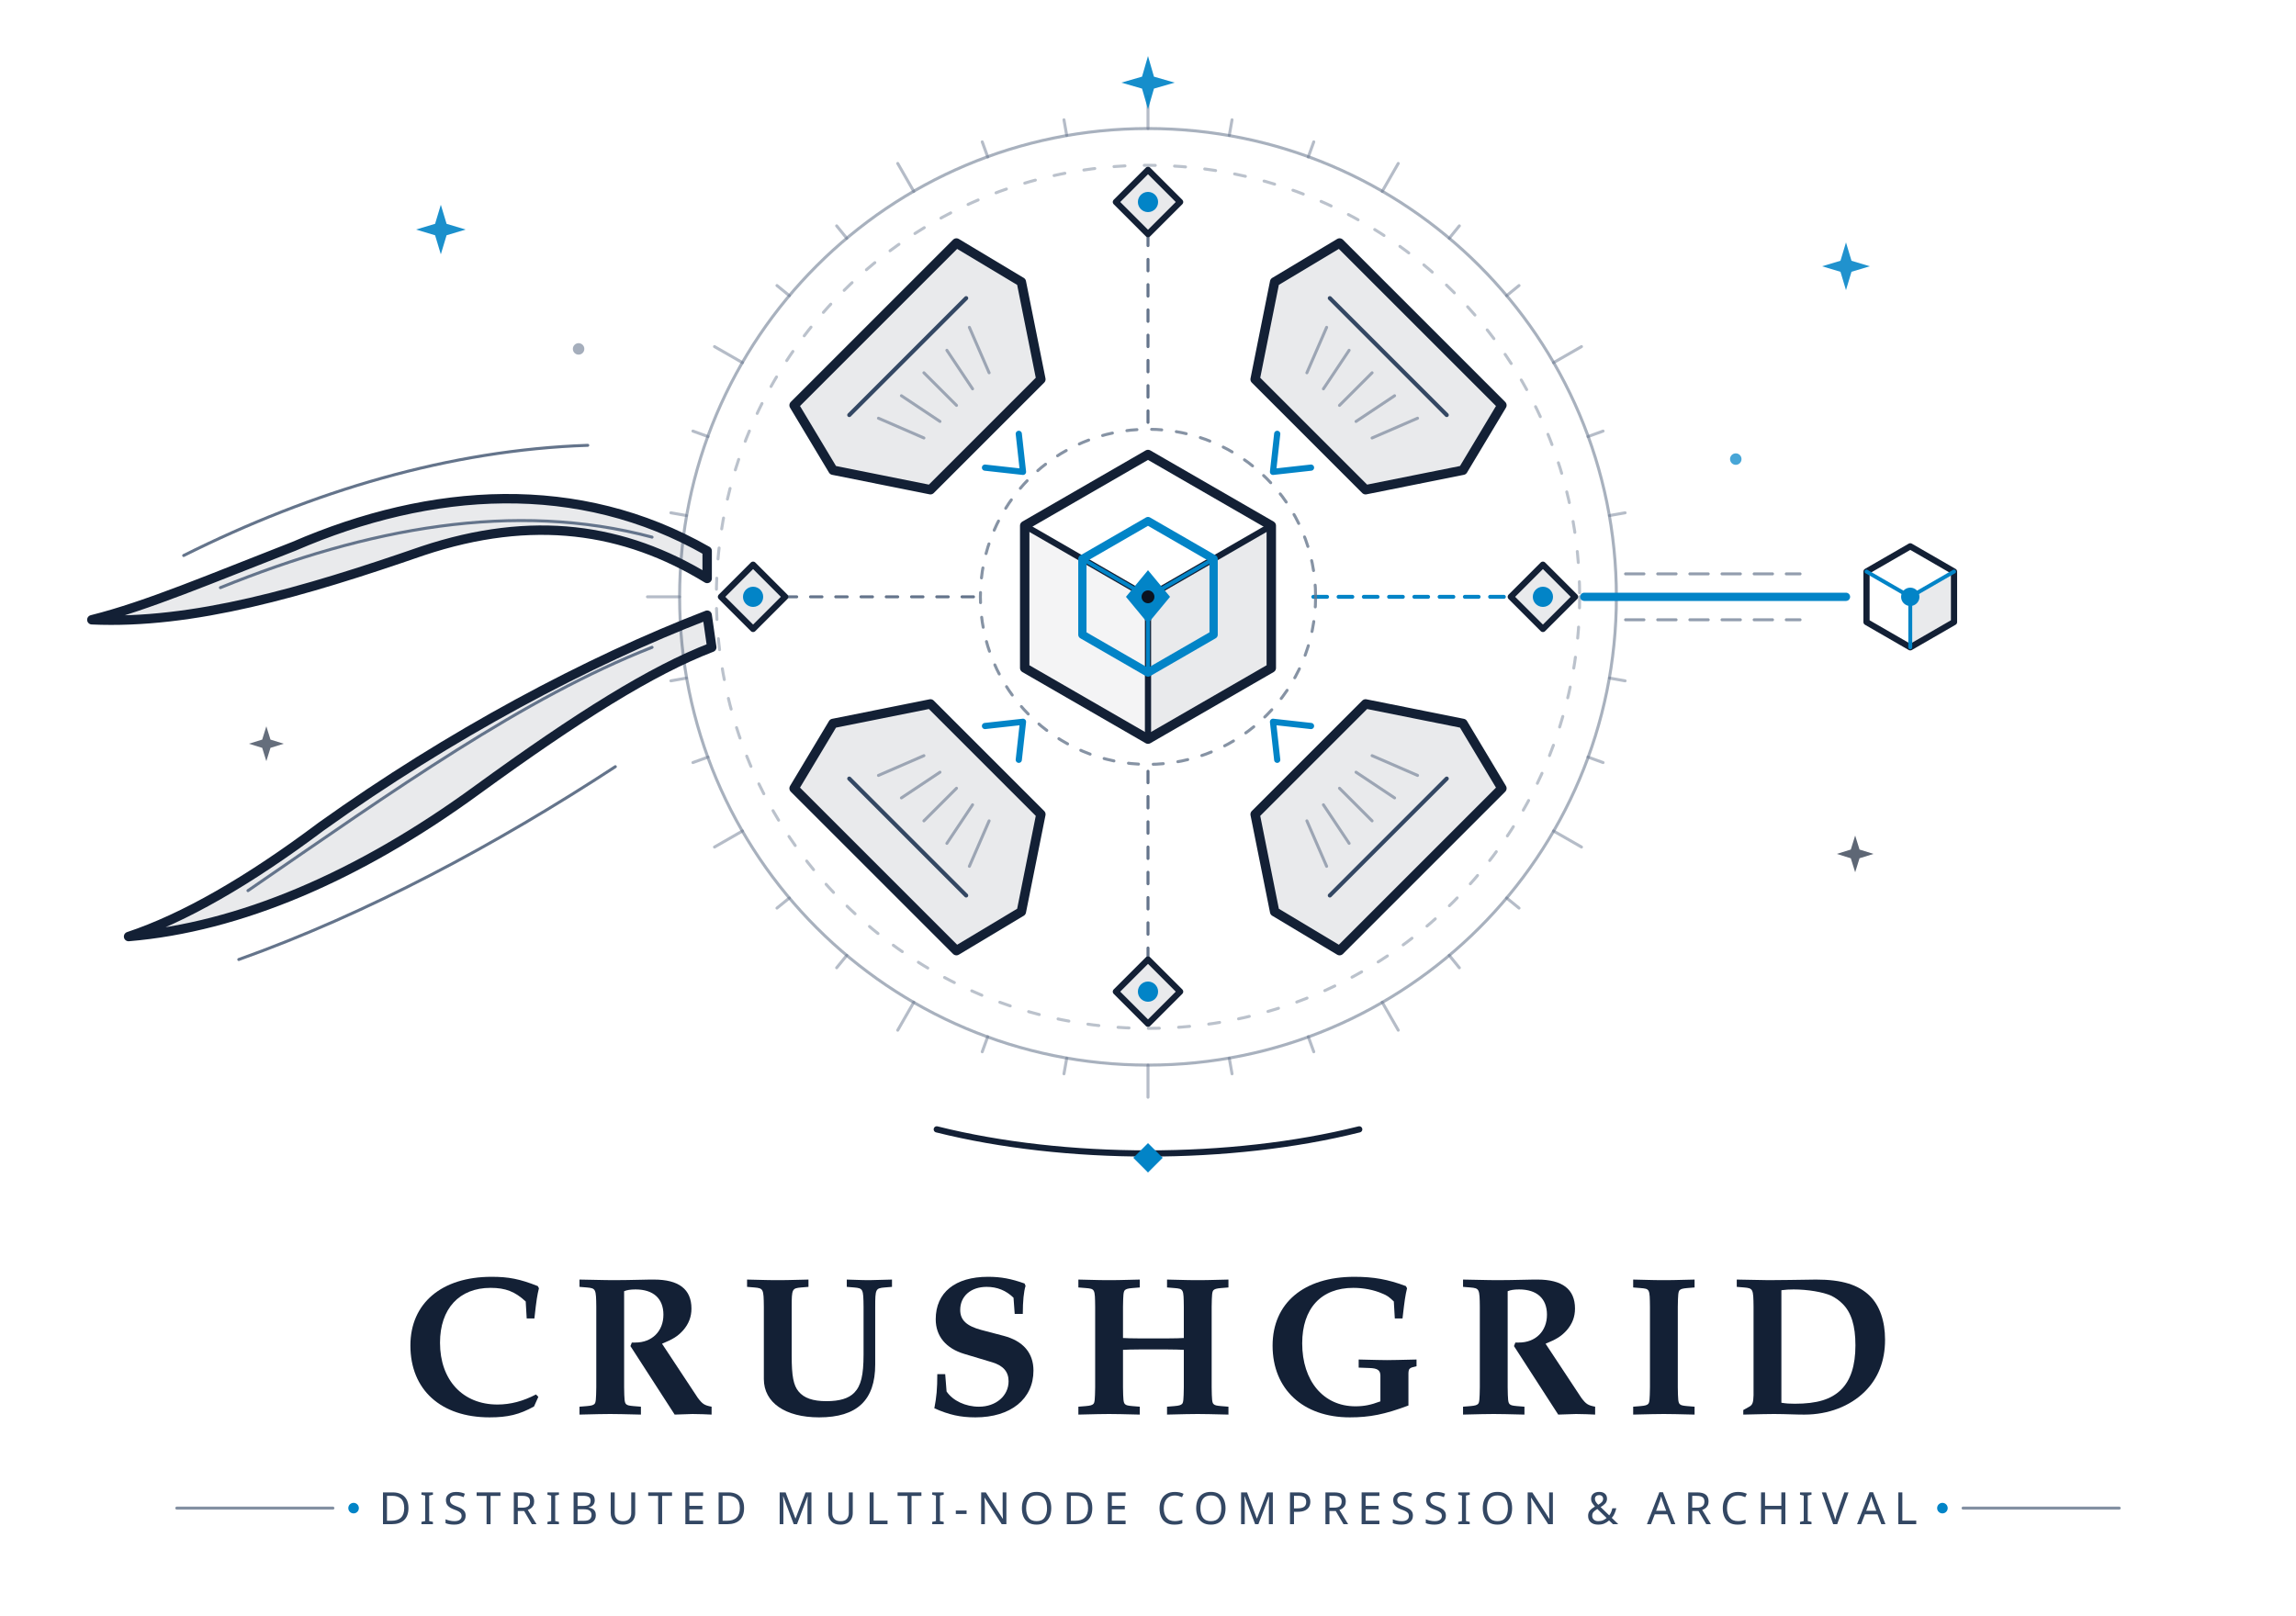
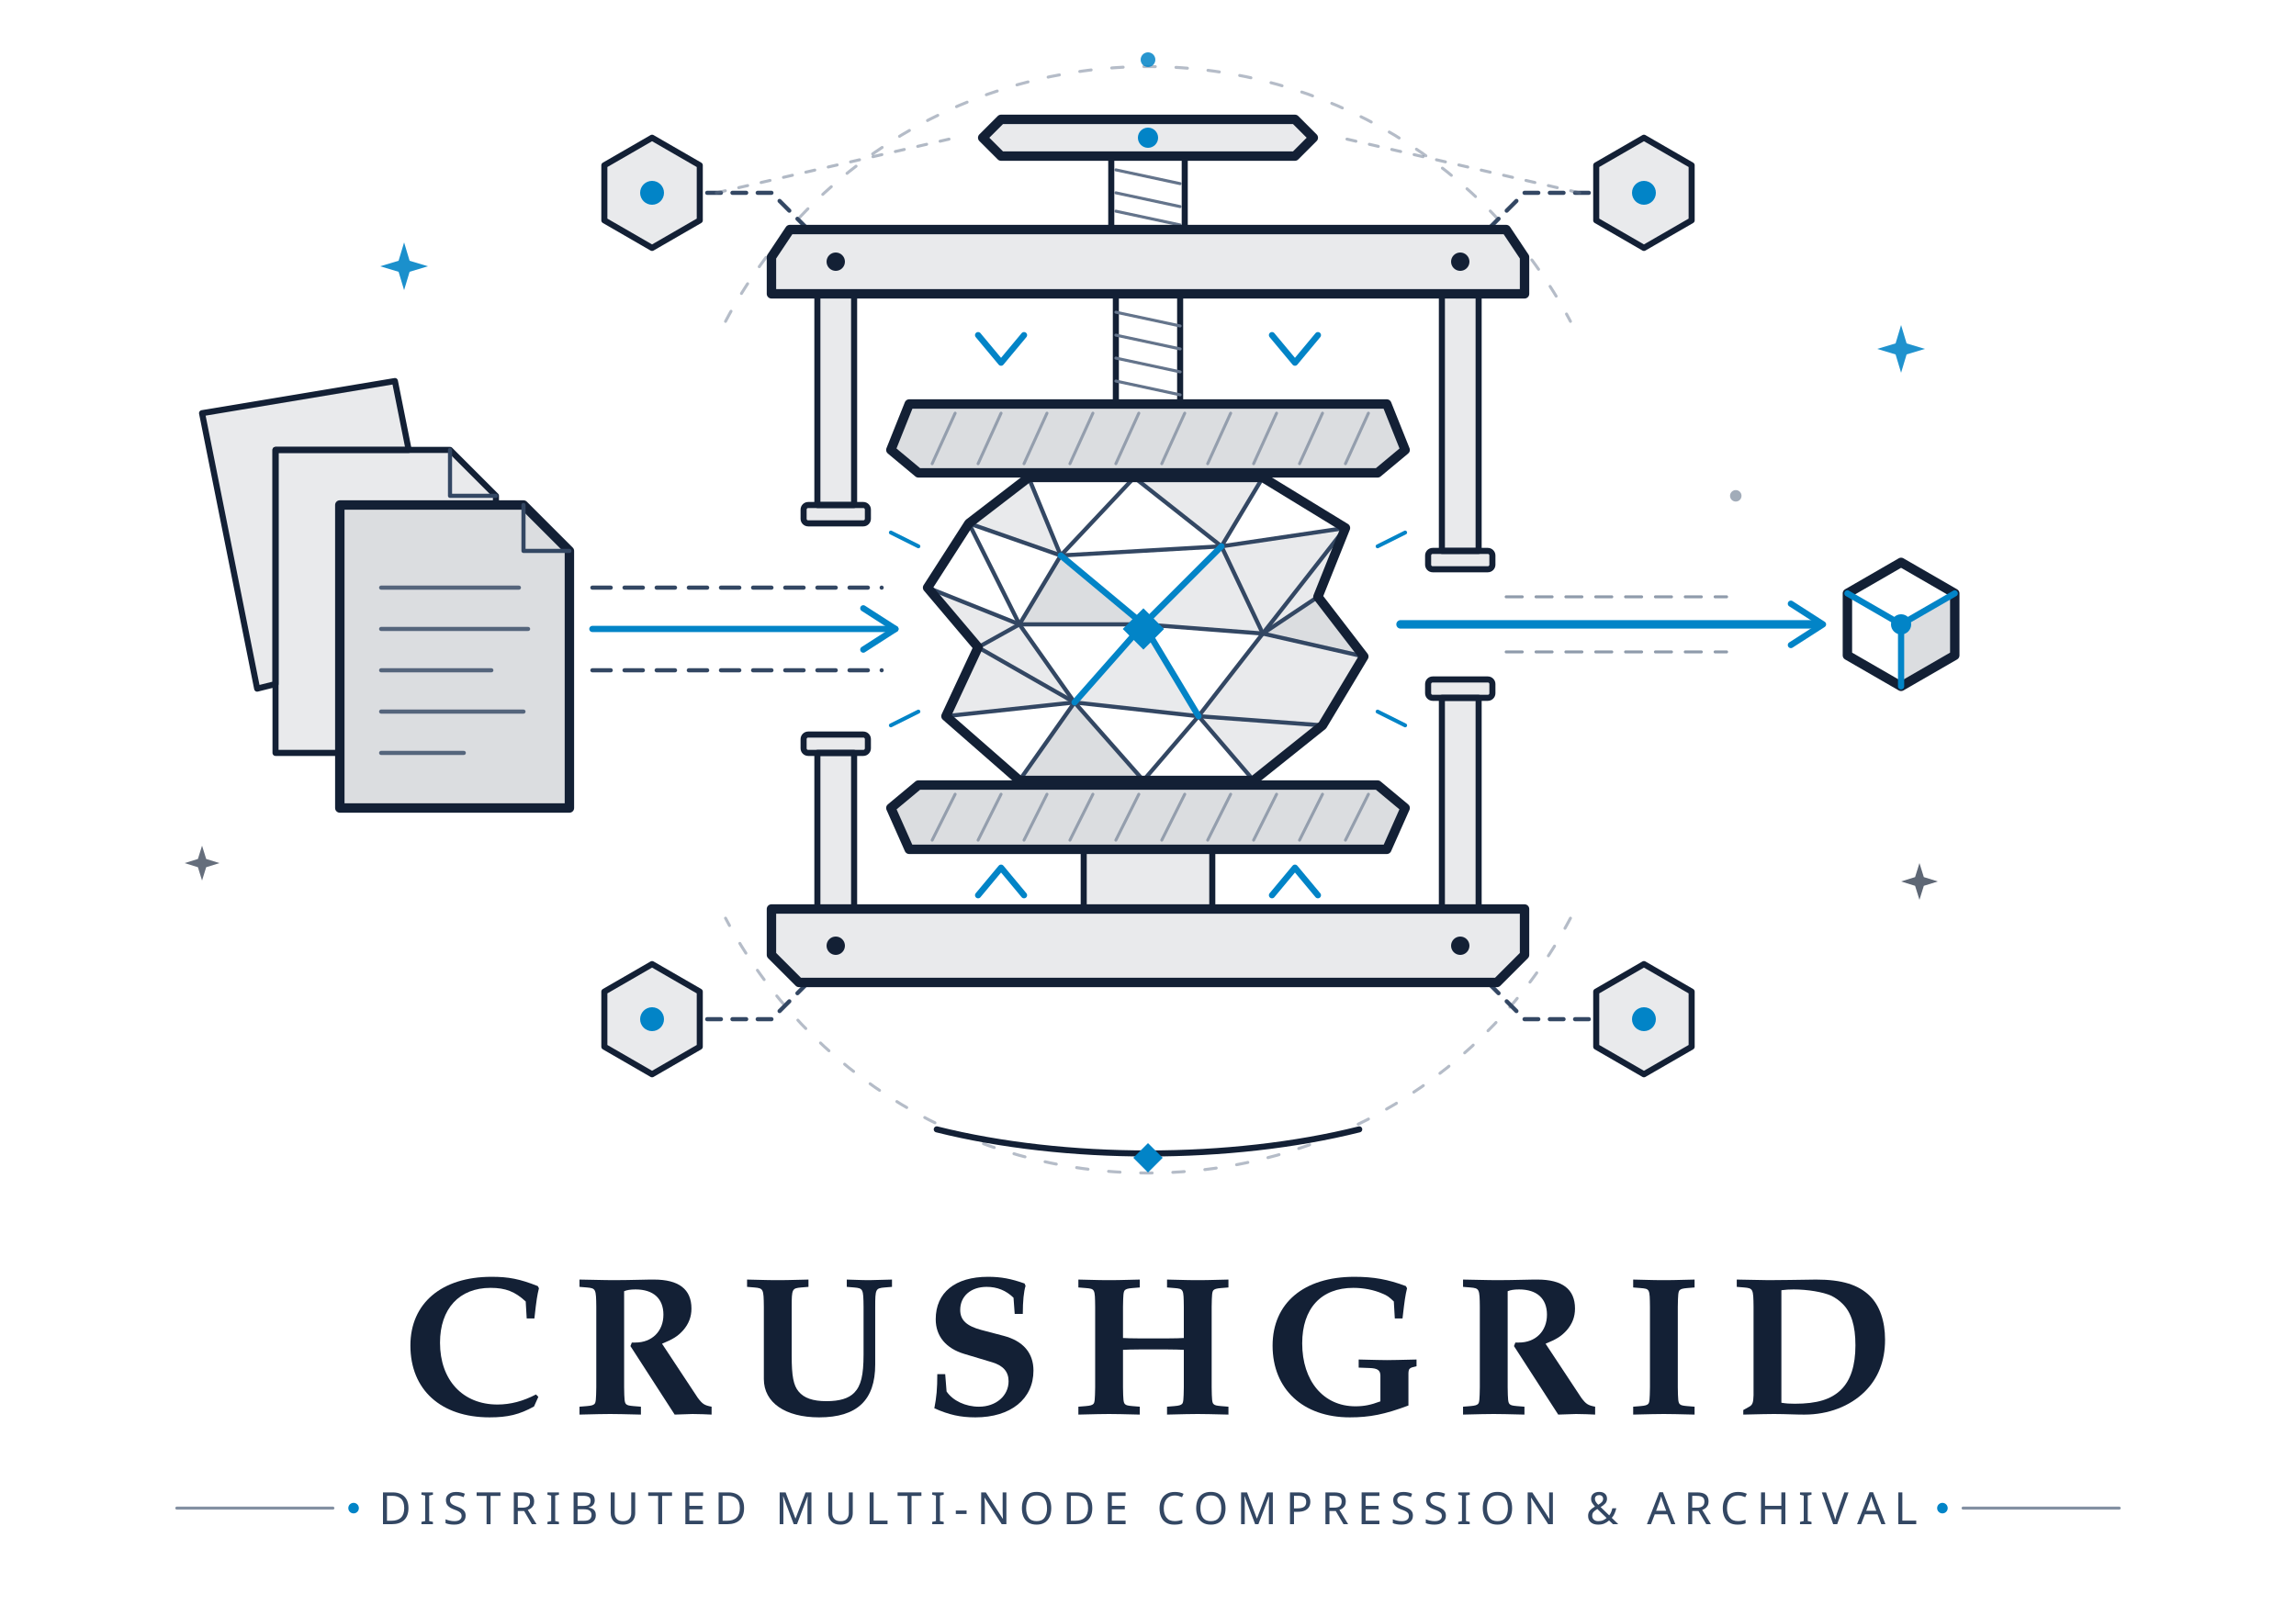
<svg xmlns="http://www.w3.org/2000/svg" width="500" height="352" viewBox="90 26 500 352" role="img" aria-label="CrushGrid — Distributed Multi-Node Compression and Archival">
  <defs>
    <style>
      .ink-heavy { fill: none; stroke: #132035; stroke-width: 2.05; stroke-linecap: round; stroke-linejoin: round; }
-       .ink-med   { fill: none; stroke: #132035; stroke-width: 1.35; stroke-linecap: round; stroke-linejoin: round; }
+       .ink-med   { fill: none; stroke: #132035; stroke-width: 1.32; stroke-linecap: round; stroke-linejoin: round; }
      .ink-fine  { fill: none; stroke: #334763; stroke-width: 0.9; stroke-linecap: round; stroke-linejoin: round; }
      .ink-hair  { fill: none; stroke: #64748B; stroke-width: 0.65; stroke-linecap: round; stroke-linejoin: round; }
      .ink-fill  { fill: #132035; stroke: none; }
      .ink-mid-fill { fill: #334763; stroke: none; }
      .ink-shade { fill: #132035; fill-opacity: 0.09; stroke: none; }
-       .accent-heavy { fill: none; stroke: #0284C7; stroke-width: 1.8; stroke-linecap: round; stroke-linejoin: round; }
+       .ink-shade-hi { fill: #132035; fill-opacity: 0.15; stroke: none; }
+       .accent-heavy { fill: none; stroke: #0284C7; stroke-width: 1.85; stroke-linecap: round; stroke-linejoin: round; }
      .accent-line  { fill: none; stroke: #0284C7; stroke-width: 1.35; stroke-linecap: round; stroke-linejoin: round; }
      .accent-fine  { fill: none; stroke: #0284C7; stroke-width: 0.85; stroke-linecap: round; stroke-linejoin: round; }
      .accent-fill  { fill: #0284C7; stroke: none; }
    </style>
  </defs>
-   <g id="astrolabe-bg">
-     <circle cx="340.0" cy="156.0" r="102" class="ink-hair" opacity="0.56" />
-     <circle cx="340.0" cy="156.0" r="94" class="ink-hair" stroke-dasharray="2.4 4.2" opacity="0.44" />
-     <g class="ink-hair" opacity="0.48">
-       <line x1="442.0" y1="156.0" x2="449.0" y2="156.0" />
-       <line x1="440.5" y1="173.7" x2="443.9" y2="174.3" />
-       <line x1="435.8" y1="190.9" x2="439.1" y2="192.1" />
-       <line x1="428.3" y1="207.0" x2="434.4" y2="210.5" />
-       <line x1="418.1" y1="221.6" x2="420.8" y2="223.8" />
-       <line x1="405.6" y1="234.1" x2="407.8" y2="236.8" />
-       <line x1="391.0" y1="244.3" x2="394.5" y2="250.4" />
-       <line x1="374.9" y1="251.8" x2="376.1" y2="255.1" />
-       <line x1="357.7" y1="256.5" x2="358.3" y2="259.9" />
-       <line x1="340.0" y1="258.0" x2="340.0" y2="265.0" />
-       <line x1="322.3" y1="256.5" x2="321.7" y2="259.9" />
-       <line x1="305.1" y1="251.8" x2="303.9" y2="255.1" />
-       <line x1="289.0" y1="244.3" x2="285.5" y2="250.4" />
-       <line x1="274.4" y1="234.1" x2="272.2" y2="236.8" />
-       <line x1="261.9" y1="221.6" x2="259.2" y2="223.8" />
-       <line x1="251.7" y1="207.0" x2="245.6" y2="210.5" />
-       <line x1="244.2" y1="190.9" x2="240.9" y2="192.1" />
-       <line x1="239.5" y1="173.7" x2="236.1" y2="174.3" />
-       <line x1="238.0" y1="156.0" x2="231.0" y2="156.0" />
-       <line x1="239.5" y1="138.3" x2="236.1" y2="137.7" />
-       <line x1="244.2" y1="121.1" x2="240.9" y2="119.9" />
-       <line x1="251.7" y1="105.0" x2="245.6" y2="101.5" />
-       <line x1="261.9" y1="90.4" x2="259.2" y2="88.2" />
-       <line x1="274.4" y1="77.9" x2="272.2" y2="75.2" />
-       <line x1="289.0" y1="67.7" x2="285.5" y2="61.6" />
-       <line x1="305.1" y1="60.2" x2="303.9" y2="56.9" />
-       <line x1="322.3" y1="55.5" x2="321.7" y2="52.1" />
-       <line x1="340.0" y1="54.0" x2="340.0" y2="47.0" />
-       <line x1="357.7" y1="55.5" x2="358.3" y2="52.1" />
-       <line x1="374.9" y1="60.2" x2="376.1" y2="56.9" />
-       <line x1="391.0" y1="67.7" x2="394.5" y2="61.6" />
-       <line x1="405.6" y1="77.9" x2="407.8" y2="75.2" />
-       <line x1="418.1" y1="90.4" x2="420.8" y2="88.2" />
-       <line x1="428.3" y1="105.0" x2="434.4" y2="101.5" />
-       <line x1="435.8" y1="121.1" x2="439.1" y2="119.9" />
-       <line x1="440.5" y1="138.3" x2="443.9" y2="137.7" />
-     </g>
-     <path class="accent-fill" d="M 186.00,70.60 L 187.25,74.75 L 191.40,76.00 L 187.25,77.25 L 186.00,81.40 L 184.75,77.25 L 180.60,76.00 L 184.75,74.75 Z" opacity="0.9" />
-     <path class="ink-fill" d="M 148.00,184.20 L 148.90,187.10 L 151.80,188.00 L 148.90,188.90 L 148.00,191.80 L 147.10,188.90 L 144.20,188.00 L 147.10,187.10 Z" opacity="0.65" />
-     <path class="accent-fill" d="M 492.00,78.80 L 493.20,82.80 L 497.20,84.00 L 493.20,85.20 L 492.00,89.20 L 490.80,85.20 L 486.80,84.00 L 490.80,82.80 Z" opacity="0.88" />
-     <path class="ink-fill" d="M 494.00,208.00 L 494.95,211.05 L 498.00,212.00 L 494.95,212.95 L 494.00,216.00 L 493.05,212.95 L 490.00,212.00 L 493.05,211.05 Z" opacity="0.68" />
-     <circle cx="216" cy="102" r="1.25" fill="#64748B" opacity="0.58" />
-     <circle cx="468" cy="126" r="1.25" fill="#0284C7" opacity="0.72" />
-   </g>
-   <g id="data-flow">
-     <path class="ink-shade" d="M 244,146 C 216,130 184,132 154,145 C 136,152 122,158 110,161 C 132,162 156,155 182,146 C 206,138 226,141 244,152 Z" />
-     <path class="ink-heavy" d="M 244,146 C 216,130 184,132 154,145 C 136,152 122,158 110,161 C 132,162 156,155 182,146 C 206,138 226,141 244,152 Z" />
-     <path class="ink-hair" d="M 232,143 C 202,135 170,141 138,154" />
-     <path class="ink-shade" d="M 244,160 C 218,170 188,186 160,206 C 144,218 130,226 118,230 C 142,228 168,217 194,198 C 216,182 232,172 245,167 Z" />
-     <path class="ink-heavy" d="M 244,160 C 218,170 188,186 160,206 C 144,218 130,226 118,230 C 142,228 168,217 194,198 C 216,182 232,172 245,167 Z" />
-     <path class="ink-hair" d="M 232,167 C 204,178 176,198 144,220" />
-     <path class="ink-hair" d="M 218,123 C 188,124 158,133 130,147" />
-     <path class="ink-hair" d="M 224,193 C 198,210 170,225 142,235" />
-     <line x1="435" y1="156.0" x2="492" y2="156.0" class="accent-heavy" />
-     <line x1="444" y1="151.0" x2="482" y2="151.0" class="ink-hair" stroke-dasharray="4 3" opacity="0.7" />
-     <line x1="444" y1="161.0" x2="482" y2="161.0" class="ink-hair" stroke-dasharray="4 3" opacity="0.7" />
-     <path class="ink-shade" d="M 506.00,156.00 L 515.53,150.50 L 515.53,161.50 L 506.00,167.00 Z" />
-     <path class="ink-med" d="M 506.00,145.00 L 515.53,150.50 L 515.53,161.50 L 506.00,167.00 L 496.47,161.50 L 496.47,150.50 Z" />
-     <path class="accent-fine" d="M 506.00,156.00 L 515.53,150.50 M 506.00,156.00 L 496.47,150.50 M 506.00,156.00 L 506.00,167.00" />
-     <circle cx="506" cy="156.0" r="2.0" class="accent-fill" />
-   </g>
-   <g id="press-plates">
-     <line x1="340.0" y1="77.0" x2="340.0" y2="118.0" class="ink-hair" stroke-dasharray="2.5 3" />
-     <line x1="340.0" y1="235.0" x2="340.0" y2="194.0" class="ink-hair" stroke-dasharray="2.5 3" />
-     <line x1="261.0" y1="156.0" x2="304.0" y2="156.0" class="ink-hair" stroke-dasharray="2.5 3" />
-     <line x1="376.0" y1="156.0" x2="419.0" y2="156.0" class="accent-fine" stroke-dasharray="3 2.5" />
-     <path class="ink-shade" d="M 298.28,78.93 L 262.93,114.28 L 271.41,128.42 L 292.62,132.67 L 316.67,108.62 L 312.42,87.41 Z" />
-     <path class="ink-heavy" d="M 298.28,78.93 L 262.93,114.28 L 271.41,128.42 L 292.62,132.67 L 316.67,108.62 L 312.42,87.41 Z" />
-     <path class="ink-fine" d="M 300.40,90.95 L 274.95,116.40" />
-     <g class="ink-hair" opacity="0.58">
-       <line x1="281.3" y1="117.1" x2="291.2" y2="121.4" />
-       <line x1="286.3" y1="112.2" x2="294.7" y2="117.8" />
-       <line x1="291.2" y1="107.2" x2="298.3" y2="114.3" />
-       <line x1="296.2" y1="102.3" x2="301.8" y2="110.7" />
-       <line x1="301.1" y1="97.3" x2="305.4" y2="107.2" />
-     </g>
-     <path class="accent-line" d="M 311.86,120.50 L 312.78,128.78 L 304.50,127.86" />
-     <path class="ink-shade" d="M 417.07,114.28 L 381.72,78.93 L 367.58,87.41 L 363.33,108.62 L 387.38,132.67 L 408.59,128.42 Z" />
-     <path class="ink-heavy" d="M 417.07,114.28 L 381.72,78.93 L 367.58,87.41 L 363.33,108.62 L 387.38,132.67 L 408.59,128.42 Z" />
-     <path class="ink-fine" d="M 405.05,116.40 L 379.60,90.95" />
-     <g class="ink-hair" opacity="0.58">
-       <line x1="378.9" y1="97.3" x2="374.6" y2="107.2" />
-       <line x1="383.8" y1="102.3" x2="378.2" y2="110.7" />
-       <line x1="388.8" y1="107.2" x2="381.7" y2="114.3" />
-       <line x1="393.7" y1="112.2" x2="385.3" y2="117.8" />
-       <line x1="398.7" y1="117.1" x2="388.8" y2="121.4" />
-     </g>
-     <path class="accent-line" d="M 375.50,127.86 L 367.22,128.78 L 368.14,120.50" />
-     <path class="ink-shade" d="M 381.72,233.07 L 417.07,197.72 L 408.59,183.58 L 387.38,179.33 L 363.33,203.38 L 367.58,224.59 Z" />
-     <path class="ink-heavy" d="M 381.72,233.07 L 417.07,197.72 L 408.59,183.58 L 387.38,179.33 L 363.33,203.38 L 367.58,224.59 Z" />
-     <path class="ink-fine" d="M 379.60,221.05 L 405.05,195.60" />
-     <g class="ink-hair" opacity="0.58">
-       <line x1="398.7" y1="194.9" x2="388.8" y2="190.6" />
-       <line x1="393.7" y1="199.8" x2="385.3" y2="194.2" />
-       <line x1="388.8" y1="204.8" x2="381.7" y2="197.7" />
-       <line x1="383.8" y1="209.7" x2="378.2" y2="201.3" />
-       <line x1="378.9" y1="214.7" x2="374.6" y2="204.8" />
-     </g>
-     <path class="accent-line" d="M 368.14,191.50 L 367.22,183.22 L 375.50,184.14" />
-     <path class="ink-shade" d="M 262.93,197.72 L 298.28,233.07 L 312.42,224.59 L 316.67,203.38 L 292.62,179.33 L 271.41,183.58 Z" />
-     <path class="ink-heavy" d="M 262.93,197.72 L 298.28,233.07 L 312.42,224.59 L 316.67,203.38 L 292.62,179.33 L 271.41,183.58 Z" />
-     <path class="ink-fine" d="M 274.95,195.60 L 300.40,221.05" />
-     <g class="ink-hair" opacity="0.58">
-       <line x1="301.1" y1="214.7" x2="305.4" y2="204.8" />
-       <line x1="296.2" y1="209.7" x2="301.8" y2="201.3" />
-       <line x1="291.2" y1="204.8" x2="298.3" y2="197.7" />
-       <line x1="286.3" y1="199.8" x2="294.7" y2="194.2" />
-       <line x1="281.3" y1="194.9" x2="291.2" y2="190.6" />
-     </g>
-     <path class="accent-line" d="M 304.50,184.14 L 312.78,183.22 L 311.86,191.50" />
-     <path class="ink-shade" d="M 340.0,63.0 L 347.0,70.0 L 340.0,77.0 L 333.0,70.0 Z" />
-     <path class="ink-med" d="M 340.0,63.0 L 347.0,70.0 L 340.0,77.0 L 333.0,70.0 Z" />
-     <circle cx="340.0" cy="70.0" r="2.2" class="accent-fill" />
-     <path class="ink-shade" d="M 340.0,235.0 L 347.0,242.0 L 340.0,249.0 L 333.0,242.0 Z" />
-     <path class="ink-med" d="M 340.0,235.0 L 347.0,242.0 L 340.0,249.0 L 333.0,242.0 Z" />
-     <circle cx="340.0" cy="242.0" r="2.2" class="accent-fill" />
-     <path class="ink-shade" d="M 254.0,149.0 L 261.0,156.0 L 254.0,163.0 L 247.0,156.0 Z" />
-     <path class="ink-med" d="M 254.0,149.0 L 261.0,156.0 L 254.0,163.0 L 247.0,156.0 Z" />
-     <circle cx="254.0" cy="156.0" r="2.2" class="accent-fill" />
-     <path class="ink-shade" d="M 426.0,149.0 L 433.0,156.0 L 426.0,163.0 L 419.0,156.0 Z" />
-     <path class="ink-med" d="M 426.0,149.0 L 433.0,156.0 L 426.0,163.0 L 419.0,156.0 Z" />
-     <circle cx="426.0" cy="156.0" r="2.2" class="accent-fill" />
-   </g>
-   <g id="archive-core">
-     <circle cx="340.0" cy="156.0" r="36.5" class="ink-hair" stroke-dasharray="2.2 3.2" opacity="0.78" />
-     <path class="ink-shade" d="M 340.00,156.00 L 366.85,140.50 L 366.85,171.50 L 340.00,187.00 Z" />
-     <path class="ink-shade" d="M 340.00,156.00 L 340.00,187.00 L 313.15,171.50 L 313.15,140.50 Z" opacity="0.5" />
-     <path class="ink-heavy" d="M 340.00,125.00 L 366.85,140.50 L 366.85,171.50 L 340.00,187.00 L 313.15,171.50 L 313.15,140.50 Z" />
-     <path class="ink-med" d="M 340.00,156.00 L 366.85,140.50 M 340.00,156.00 L 313.15,140.50 M 340.00,156.00 L 340.00,187.00" />
-     <path class="accent-heavy" d="M 340.00,139.50 L 354.29,147.75 L 354.29,164.25 L 340.00,172.50 L 325.71,164.25 L 325.71,147.75 Z" />
-     <path class="accent-fine" d="M 340.00,156.00 L 354.29,147.75 M 340.00,156.00 L 325.71,147.75 M 340.00,156.00 L 340.00,172.50" />
-     <path class="accent-fill" d="M 340.0,150.2 L 344.8,156.0 L 340.0,161.8 L 335.2,156.0 Z" />
-     <circle cx="340.0" cy="156.0" r="1.4" fill="#0B1320" />
-   </g>
-   <g id="accents">
-     <path class="accent-fill" d="M 340.00,38.20 L 341.30,42.70 L 345.80,44.00 L 341.30,45.30 L 340.00,49.80 L 338.70,45.30 L 334.20,44.00 L 338.70,42.70 Z" opacity="0.92" />
+   <g id="backdrop">
+     <path class="ink-hair" d="M 248,96 A 104,104 0 0,1 432,96" stroke-dasharray="2.5 4.5" opacity="0.48" />
+     <path class="ink-hair" d="M 432,226 A 104,104 0 0,1 248,226" stroke-dasharray="2.5 4.5" opacity="0.48" />
+     <path class="accent-fill" d="M 178.00,78.80 L 179.20,82.80 L 183.20,84.00 L 179.20,85.20 L 178.00,89.20 L 176.80,85.20 L 172.80,84.00 L 176.80,82.80 Z" opacity="0.9" />
+     <path class="ink-fill" d="M 134.00,210.20 L 134.90,213.10 L 137.80,214.00 L 134.90,214.90 L 134.00,217.80 L 133.10,214.90 L 130.20,214.00 L 133.10,213.10 Z" opacity="0.65" />
+     <path class="accent-fill" d="M 504.00,96.80 L 505.20,100.80 L 509.20,102.00 L 505.20,103.20 L 504.00,107.20 L 502.80,103.20 L 498.80,102.00 L 502.80,100.80 Z" opacity="0.88" />
+     <path class="ink-fill" d="M 508.00,214.00 L 508.95,217.05 L 512.00,218.00 L 508.95,218.95 L 508.00,222.00 L 507.05,218.95 L 504.00,218.00 L 507.05,217.05 Z" opacity="0.68" />
+     <circle cx="340" cy="39" r="1.6" class="accent-fill" opacity="0.85" />
+     <circle cx="468" cy="134" r="1.25" fill="#64748B" opacity="0.6" />
+   </g>
+   <g id="cluster-nodes">
+     <path class="ink-fine" d="M 244,68 L 258,68 L 266,76" stroke-dasharray="3 2.5" />
+     <path class="ink-shade" d="M 232.00,56.00 L 242.39,62.00 L 242.39,74.00 L 232.00,80.00 L 221.61,74.00 L 221.61,62.00 Z" />
+     <path class="ink-med" d="M 232.00,56.00 L 242.39,62.00 L 242.39,74.00 L 232.00,80.00 L 221.61,74.00 L 221.61,62.00 Z" />
+     <circle cx="232" cy="68" r="2.6" class="accent-fill" />
+     <path class="ink-fine" d="M 436,68 L 422,68 L 414,76" stroke-dasharray="3 2.5" />
+     <path class="ink-shade" d="M 448.00,56.00 L 458.39,62.00 L 458.39,74.00 L 448.00,80.00 L 437.61,74.00 L 437.61,62.00 Z" />
+     <path class="ink-med" d="M 448.00,56.00 L 458.39,62.00 L 458.39,74.00 L 448.00,80.00 L 437.61,74.00 L 437.61,62.00 Z" />
+     <circle cx="448" cy="68" r="2.6" class="accent-fill" />
+     <path class="ink-fine" d="M 244,248 L 258,248 L 266,240" stroke-dasharray="3 2.5" />
+     <path class="ink-shade" d="M 232.00,236.00 L 242.39,242.00 L 242.39,254.00 L 232.00,260.00 L 221.61,254.00 L 221.61,242.00 Z" />
+     <path class="ink-med" d="M 232.00,236.00 L 242.39,242.00 L 242.39,254.00 L 232.00,260.00 L 221.61,254.00 L 221.61,242.00 Z" />
+     <circle cx="232" cy="248" r="2.6" class="accent-fill" />
+     <path class="ink-fine" d="M 436,248 L 422,248 L 414,240" stroke-dasharray="3 2.5" />
+     <path class="ink-shade" d="M 448.00,236.00 L 458.39,242.00 L 458.39,254.00 L 448.00,260.00 L 437.61,254.00 L 437.61,242.00 Z" />
+     <path class="ink-med" d="M 448.00,236.00 L 458.39,242.00 L 458.39,254.00 L 448.00,260.00 L 437.61,254.00 L 437.61,242.00 Z" />
+     <circle cx="448" cy="248" r="2.6" class="accent-fill" />
+     <line x1="246" y1="68" x2="298" y2="56" class="ink-hair" stroke-dasharray="2 3" opacity="0.5" />
+     <line x1="434" y1="68" x2="382" y2="56" class="ink-hair" stroke-dasharray="2 3" opacity="0.5" />
+   </g>
+   <g id="input-sheets">
+     <path class="ink-shade" d="M 150,175 L 146,176 L 134,116 L 176,109 L 179,124 L 150,124 Z" />
+     <path class="ink-med" d="M 150,175 L 146,176 L 134,116 L 176,109 L 179,124 L 150,124 Z" />
+     <path class="ink-shade" d="M 164,190 L 150,190 L 150,124 L 188,124 L 198,134 L 198,136 L 164,136 Z" />
+     <path class="ink-med" d="M 164,190 L 150,190 L 150,124 L 188,124 L 198,134 L 198,136 L 164,136 Z" />
+     <path class="ink-fine" d="M 188,124 L 188,134 L 198,134" />
+     <path class="ink-shade-hi" d="M 164,136 L 204,136 L 214,146 L 214,202 L 164,202 Z" />
+     <path class="ink-heavy" d="M 164,136 L 204,136 L 214,146 L 214,202 L 164,202 Z" />
+     <path class="ink-fine" d="M 204,136 L 204,146 L 214,146" />
+     <g class="ink-fine" opacity="0.8">
+       <line x1="173" y1="154" x2="203" y2="154" />
+       <line x1="173" y1="163" x2="205" y2="163" />
+       <line x1="173" y1="172" x2="197" y2="172" />
+       <line x1="173" y1="181" x2="204" y2="181" />
+       <line x1="173" y1="190" x2="191" y2="190" />
+     </g>
+     <line x1="219" y1="154" x2="282" y2="154" class="ink-fine" stroke-dasharray="4 3" />
+     <line x1="219" y1="163" x2="285" y2="163" class="accent-line" />
+     <line x1="219" y1="172" x2="282" y2="172" class="ink-fine" stroke-dasharray="4 3" />
+     <path class="accent-line" d="M 278,158.5 L 285,163 L 278,167.5" />
+   </g>
+   <g id="compression-machine">
+     <path class="ink-shade" d="M 308,52 L 372,52 L 376,56 L 372,60 L 308,60 L 304,56 Z" />
+     <path class="ink-heavy" d="M 308,52 L 372,52 L 376,56 L 372,60 L 308,60 L 304,56 Z" />
+     <circle cx="340" cy="56" r="2.2" class="accent-fill" />
+     <path class="ink-med" d="M 332,60 L 348,60 L 348,76 L 332,76 Z" />
+     <path class="ink-med" d="M 333,90 L 347,90 L 347,114 L 333,114 Z" />
+     <g class="ink-hair">
+       <line x1="333" y1="63" x2="347" y2="66" />
+       <line x1="333" y1="68" x2="347" y2="71" />
+       <line x1="333" y1="72" x2="347" y2="75" />
+       <line x1="333" y1="94" x2="347" y2="97" />
+       <line x1="333" y1="99" x2="347" y2="102" />
+       <line x1="333" y1="104" x2="347" y2="107" />
+       <line x1="333" y1="109" x2="347" y2="112" />
+     </g>
+     <path class="ink-shade" d="M 262,76 L 418,76 L 422,82 L 422,90 L 258,90 L 258,82 Z" />
+     <path class="ink-heavy" d="M 262,76 L 418,76 L 422,82 L 422,90 L 258,90 L 258,82 Z" />
+     <path class="ink-shade" d="M 258,224 L 422,224 L 422,234 L 416,240 L 264,240 L 258,234 Z" />
+     <path class="ink-heavy" d="M 258,224 L 422,224 L 422,234 L 416,240 L 264,240 L 258,234 Z" />
+     <path class="ink-shade" d="M 268,90 L 276,90 L 276,136 L 268,136 Z" />
+     <path class="ink-med" d="M 268,90 L 276,90 L 276,136 L 268,136 Z" />
+     <path class="ink-shade" d="M 268,190 L 276,190 L 276,224 L 268,224 Z" />
+     <path class="ink-med" d="M 268,190 L 276,190 L 276,224 L 268,224 Z" />
+     <path class="ink-shade" d="M 404,90 L 412,90 L 412,146 L 404,146 Z" />
+     <path class="ink-med" d="M 404,90 L 412,90 L 412,146 L 404,146 Z" />
+     <path class="ink-shade" d="M 404,178 L 412,178 L 412,224 L 404,224 Z" />
+     <path class="ink-med" d="M 404,178 L 412,178 L 412,224 L 404,224 Z" />
+     <g class="ink-shade">
+       <rect x="265" y="136" width="14" height="4" rx="1" />
+       <rect x="265" y="186" width="14" height="4" rx="1" />
+       <rect x="401" y="146" width="14" height="4" rx="1" />
+       <rect x="401" y="174" width="14" height="4" rx="1" />
+     </g>
+     <g class="ink-med">
+       <rect x="265" y="136" width="14" height="4" rx="1" />
+       <rect x="265" y="186" width="14" height="4" rx="1" />
+       <rect x="401" y="146" width="14" height="4" rx="1" />
+       <rect x="401" y="174" width="14" height="4" rx="1" />
+     </g>
+     <circle cx="272" cy="83" r="2.0" class="ink-fill" />
+     <circle cx="408" cy="83" r="2.0" class="ink-fill" />
+     <circle cx="272" cy="232" r="2.0" class="ink-fill" />
+     <circle cx="408" cy="232" r="2.0" class="ink-fill" />
+     <path class="ink-shade-hi" d="M 288,114 L 392,114 L 396,124 L 390,129 L 290,129 L 284,124 Z" />
+     <path class="ink-heavy" d="M 288,114 L 392,114 L 396,124 L 390,129 L 290,129 L 284,124 Z" />
+     <g class="ink-hair" opacity="0.6">
+       <line x1="298" y1="116" x2="293" y2="127" />
+       <line x1="308" y1="116" x2="303" y2="127" />
+       <line x1="318" y1="116" x2="313" y2="127" />
+       <line x1="328" y1="116" x2="323" y2="127" />
+       <line x1="338" y1="116" x2="333" y2="127" />
+       <line x1="348" y1="116" x2="343" y2="127" />
+       <line x1="358" y1="116" x2="353" y2="127" />
+       <line x1="368" y1="116" x2="363" y2="127" />
+       <line x1="378" y1="116" x2="373" y2="127" />
+       <line x1="388" y1="116" x2="383" y2="127" />
+     </g>
+     <path class="ink-shade-hi" d="M 290,197 L 390,197 L 396,202 L 392,211 L 288,211 L 284,202 Z" />
+     <path class="ink-heavy" d="M 290,197 L 390,197 L 396,202 L 392,211 L 288,211 L 284,202 Z" />
+     <g class="ink-hair" opacity="0.6">
+       <line x1="298" y1="199" x2="293" y2="209" />
+       <line x1="308" y1="199" x2="303" y2="209" />
+       <line x1="318" y1="199" x2="313" y2="209" />
+       <line x1="328" y1="199" x2="323" y2="209" />
+       <line x1="338" y1="199" x2="333" y2="209" />
+       <line x1="348" y1="199" x2="343" y2="209" />
+       <line x1="358" y1="199" x2="353" y2="209" />
+       <line x1="368" y1="199" x2="363" y2="209" />
+       <line x1="378" y1="199" x2="373" y2="209" />
+       <line x1="388" y1="199" x2="383" y2="209" />
+     </g>
+     <path class="ink-shade" d="M 326,211 L 354,211 L 354,224 L 326,224 Z" />
+     <path class="ink-med" d="M 326,211 L 354,211 L 354,224 L 326,224 Z" />
+     <path class="accent-line" d="M 303,99 L 308,105 L 313,99" />
+     <path class="accent-line" d="M 367,99 L 372,105 L 377,99" />
+     <path class="accent-line" d="M 303,221 L 308,215 L 313,221" />
+     <path class="accent-line" d="M 367,221 L 372,215 L 377,221" />
+   </g>
+   <g id="crumpled-paper-core">
+     <path class="ink-shade" d="M 337,130 L 365,130 L 356,145 Z" />
+     <path class="ink-shade" d="M 383,141 L 377,156 L 365,164 L 356,145 Z" />
+     <path class="ink-shade" d="M 365,164 L 387,169 L 378,184 L 363,196 L 351,182 Z" />
+     <path class="ink-shade" d="M 292,154 L 312,162 L 303,167 Z" />
+     <path class="ink-shade" d="M 303,167 L 312,162 L 324,179 L 296,182 Z" />
+     <path class="ink-shade" d="M 339,162 L 356,145 L 365,164 Z" />
+     <path class="ink-shade" d="M 339,162 L 324,179 L 351,182 Z" />
+     <path class="ink-shade" d="M 314,130 L 321,147 L 301,140 Z" />
+     <path class="ink-shade-hi" d="M 312,196 L 339,196 L 324,179 Z" />
+     <path class="ink-shade-hi" d="M 377,156 L 387,169 L 365,164 Z" />
+     <path class="ink-shade-hi" d="M 339,162 L 321,147 L 312,162 Z" />
+     <g class="ink-fine">
+       <line x1="314" y1="130" x2="321" y2="147" />
+       <line x1="337" y1="130" x2="321" y2="147" />
+       <line x1="337" y1="130" x2="356" y2="145" />
+       <line x1="365" y1="130" x2="356" y2="145" />
+       <line x1="301" y1="140" x2="321" y2="147" />
+       <line x1="301" y1="140" x2="312" y2="162" />
+       <line x1="292" y1="154" x2="312" y2="162" />
+       <line x1="303" y1="167" x2="312" y2="162" />
+       <line x1="303" y1="167" x2="324" y2="179" />
+       <line x1="296" y1="182" x2="324" y2="179" />
+       <line x1="383" y1="141" x2="356" y2="145" />
+       <line x1="383" y1="141" x2="365" y2="164" />
+       <line x1="377" y1="156" x2="365" y2="164" />
+       <line x1="387" y1="169" x2="365" y2="164" />
+       <line x1="378" y1="184" x2="351" y2="182" />
+       <line x1="312" y1="196" x2="324" y2="179" />
+       <line x1="339" y1="196" x2="324" y2="179" />
+       <line x1="339" y1="196" x2="351" y2="182" />
+       <line x1="363" y1="196" x2="351" y2="182" />
+       <line x1="321" y1="147" x2="356" y2="145" />
+       <line x1="356" y1="145" x2="365" y2="164" />
+       <line x1="365" y1="164" x2="351" y2="182" />
+       <line x1="351" y1="182" x2="324" y2="179" />
+       <line x1="324" y1="179" x2="312" y2="162" />
+       <line x1="312" y1="162" x2="321" y2="147" />
+       <line x1="339" y1="162" x2="321" y2="147" />
+       <line x1="339" y1="162" x2="356" y2="145" />
+       <line x1="339" y1="162" x2="365" y2="164" />
+       <line x1="339" y1="162" x2="351" y2="182" />
+       <line x1="339" y1="162" x2="324" y2="179" />
+       <line x1="339" y1="162" x2="312" y2="162" />
+     </g>
+     <g class="accent-line">
+       <line x1="339" y1="162" x2="356" y2="145" />
+       <line x1="339" y1="162" x2="324" y2="179" />
+       <line x1="321" y1="147" x2="339" y2="162" />
+       <line x1="339" y1="162" x2="351" y2="182" />
+     </g>
+     <path class="ink-heavy" d="M 314,130 L 337,130 L 365,130 L 383,141 L 377,156 L 387,169 L 378,184 L 363,196 L 339,196 L 312,196 L 296,182 L 303,167 L 292,154 L 301,140 Z" />
+     <path class="accent-fill" d="M 339,158.5 L 343.5,163 L 339,167.5 L 334.5,163 Z" />
+     <path class="accent-fine" d="M 284,142 L 290,145 M 284,184 L 290,181" />
+     <path class="accent-fine" d="M 396,142 L 390,145 M 396,184 L 390,181" />
+   </g>
+   <g id="compressed-output">
+     <line x1="395" y1="162" x2="486" y2="162" class="accent-heavy" />
+     <path class="accent-line" d="M 480,157.5 L 487,162 L 480,166.5" />
+     <line x1="418" y1="156" x2="466" y2="156" class="ink-hair" stroke-dasharray="3.5 3" opacity="0.72" />
+     <line x1="418" y1="168" x2="466" y2="168" class="ink-hair" stroke-dasharray="3.5 3" opacity="0.72" />
+     <path class="ink-shade-hi" d="M 504.00,162.00 L 515.69,155.25 L 515.69,168.75 L 504.00,175.50 Z" />
+     <path class="ink-heavy" d="M 504.00,148.50 L 515.69,155.25 L 515.69,168.75 L 504.00,175.50 L 492.31,168.75 L 492.31,155.25 Z" />
+     <path class="accent-line" d="M 504.00,162.00 L 515.69,155.25 M 504.00,162.00 L 492.31,155.25 M 504.00,162.00 L 504.00,175.50" />
+     <circle cx="504" cy="162" r="2.2" class="accent-fill" />
+   </g>
+   <g id="base-vignette">
    <path class="ink-med" d="M 294,272 C 322,279 358,279 386,272" />
    <path class="accent-fill" d="M 340,275 L 343.2,278.2 L 340,281.4 L 336.8,278.2 Z" />
  </g>
  <g id="wordmark" class="ink-fill">
    <path d="M692 87 680 99C615 65 551 48 485 48C309 48 194 172 194 361C194 533 291 639 450 639C526 639 574 620 628 570L633 484H672C683 584 686 599 695 637L689 648C598 684 542 695 455 695C202 695 44 561 44 347C44 123 198 -17 445 -17C537 -17 596 -3 670 38Z" transform="translate(177.48,334.00) scale(0.043,-0.043)" />
    <path d="M39 37V-3C123 -1 159 0 194 0C230 0 265 -1 350 -3V37L313 40C290 42 281 44 275 50C267 58 266 72 265 135V622C279 628 297 631 323 631C413 631 464 585 464 503C464 419 406 362 322 362H304L297 344L521 -3L611 0C662 -1 671 -1 708 -3V37C672 44 662 50 638 82L457 356C513 379 537 394 564 424C592 456 606 492 606 534C606 632 542 681 416 681C405 681 381 681 347 680C320 679 239 678 216 678C188 678 188 678 39 681V644L76 641C122 637 123 633 124 543V135C123 75 122 58 115 51C109 45 100 42 76 40Z" transform="translate(214.52,334.00) scale(0.043,-0.043)" />
    <path d="M760 644V681L646 678C634 678 610 678 531 681V644L568 641C614 637 615 633 616 543V302C616 196 603 143 569 108C541 79 495 65 428 65C359 65 314 81 287 114C261 145 252 192 252 295V543C252 633 254 637 300 641L337 644V681C217 678 217 678 181 678C146 678 145 678 26 681V644L63 641C109 637 110 633 111 543V177C111 58 219 -17 391 -17C583 -17 675 70 675 251V543C675 633 677 637 723 641Z" transform="translate(251.57,334.00) scale(0.043,-0.043)" />
    <path d="M72 202C72 127 68 86 57 29C131 -4 189 -17 265 -17C444 -17 559 76 559 220C559 309 507 370 408 396L294 426C220 446 188 476 188 527C188 597 242 644 322 644C375 644 420 626 458 589L464 507H505C505 572 510 620 519 649L514 661C447 685 395 695 329 695C162 695 64 615 64 480C64 395 115 332 210 304L350 262C406 245 433 214 433 166C433 92 369 37 283 37C215 37 151 67 119 114L112 202Z" transform="translate(291.02,334.00) scale(0.043,-0.043)" />
    <path d="M347 641V681C227 678 227 678 191 678C156 678 155 678 36 681V641L73 638C120 634 120 634 121 543V135C120 74 119 58 112 51C106 45 97 42 73 40L36 37V-3C120 -1 156 0 191 0C227 0 262 -1 347 -3V37L310 40C287 42 278 44 272 50C264 58 263 72 262 135V325C286 326 306 327 343 327H489C525 327 546 326 570 325V135C569 74 568 58 561 51C555 45 546 42 522 40L485 37V-3C569 -1 605 0 640 0C675 0 711 -1 796 -3V37L759 40C736 42 727 44 721 50C713 57 712 72 711 135V543C712 604 713 619 720 627C726 633 735 636 759 638L796 641V681C676 678 676 678 640 678C605 678 604 678 485 681V641L522 638C569 634 569 633 570 543V385C548 384 531 383 489 383H343C301 383 284 384 262 385V543C263 603 264 619 271 627C277 633 286 636 310 638Z" transform="translate(323.29,334.00) scale(0.043,-0.043)" />
    <path d="M776 276C689 274 655 273 626 273C598 273 568 274 483 276V235L536 233C578 232 592 222 593 196V64C542 45 509 39 466 39C305 39 197 167 197 358C197 535 293 639 456 639C507 639 560 629 603 610C628 600 637 593 661 570L666 484H705C716 580 719 599 728 637L722 648C631 682 559 695 461 695C205 695 47 562 47 346C47 126 201 -17 438 -17C539 -17 615 -2 735 43V206C736 231 740 234 776 242Z" transform="translate(365.11,334.00) scale(0.043,-0.043)" />
    <path d="M39 37V-3C123 -1 159 0 194 0C230 0 265 -1 350 -3V37L313 40C290 42 281 44 275 50C267 58 266 72 265 135V622C279 628 297 631 323 631C413 631 464 585 464 503C464 419 406 362 322 362H304L297 344L521 -3L611 0C662 -1 671 -1 708 -3V37C672 44 662 50 638 82L457 356C513 379 537 394 564 424C592 456 606 492 606 534C606 632 542 681 416 681C405 681 381 681 347 680C320 679 239 678 216 678C188 678 188 678 39 681V644L76 641C122 637 123 633 124 543V135C123 75 122 58 115 51C109 45 100 42 76 40Z" transform="translate(406.93,334.00) scale(0.043,-0.043)" />
    <path d="M350 641V681C230 678 230 678 194 678C159 678 158 678 39 681V641L76 638C123 634 123 634 124 543V135C123 74 122 58 115 51C109 45 100 42 76 40L39 37V-3C123 -1 159 0 194 0C230 0 265 -1 350 -3V37L313 40C290 42 281 44 275 50C267 58 266 72 265 135V543C266 603 267 619 274 627C280 633 289 636 313 638Z" transform="translate(443.98,334.00) scale(0.043,-0.043)" />
    <path d="M68 20V-3C155 -1 195 0 224 0C251 0 287 -1 320 -2C343 -3 366 -3 379 -3C498 -3 608 39 683 113C751 180 786 268 786 376C786 471 759 549 709 598C651 655 567 681 437 681L301 679C203 678 203 678 196 678C183 678 183 678 35 681V644L72 641C118 637 119 633 120 543V95C119 59 115 47 100 38ZM261 627C284 630 299 631 323 631C393 631 472 618 514 599C534 589 553 576 570 559C615 515 636 447 636 348C636 246 612 171 563 123C513 74 442 52 329 52C302 52 286 53 261 57Z" transform="translate(466.71,334.00) scale(0.043,-0.043)" />
  </g>
  <g id="subtitle">
    <line x1="128.5" y1="354.5" x2="162.5" y2="354.5" class="ink-hair" opacity="0.8" />
    <line x1="517.5" y1="354.5" x2="551.5" y2="354.5" class="ink-hair" opacity="0.8" />
    <circle cx="167.0" cy="354.5" r="1.15" class="accent-fill" />
    <circle cx="513.0" cy="354.5" r="1.15" class="accent-fill" />
    <g class="ink-mid-fill">
      <path d="M669 364Q669 183 570.5 91.5Q472 0 296 0H97V714H317Q425 714 504.0 674.0Q583 634 626.0 556.5Q669 479 669 364ZM574 361Q574 504 503.5 570.5Q433 637 304 637H187V77H284Q574 77 574 361Z" transform="translate(172.46,358.00) scale(0.0097,-0.0097)" />
      <path d="M298 0H40V52L124 71V642L40 662V714H298V662L214 642V71L298 52Z" transform="translate(181.39,358.00) scale(0.0097,-0.0097)" />
      <path d="M502 191Q502 96 433.0 43.0Q364 -10 247 -10Q187 -10 136.0 -1.0Q85 8 51 24V110Q87 94 140.5 81.0Q194 68 251 68Q331 68 371.5 99.0Q412 130 412 183Q412 218 397.0 242.0Q382 266 345.5 286.5Q309 307 244 330Q153 363 106.5 411.0Q60 459 60 542Q60 599 89.0 639.5Q118 680 169.5 702.0Q221 724 288 724Q347 724 396.0 713.0Q445 702 485 684L457 607Q420 623 376.5 634.0Q333 645 286 645Q219 645 185.0 616.5Q151 588 151 541Q151 505 166.0 481.0Q181 457 215.0 438.0Q249 419 307 397Q370 374 413.5 347.5Q457 321 479.5 284.0Q502 247 502 191Z" transform="translate(186.53,358.00) scale(0.0097,-0.0097)" />
      <path d="M323 0H233V635H10V714H545V635H323Z" transform="translate(193.70,358.00) scale(0.0097,-0.0097)" />
      <path d="M294 714Q427 714 490.5 663.5Q554 613 554 511Q554 454 533.0 416.0Q512 378 479.5 355.5Q447 333 411 320L607 0H502L329 295H187V0H97V714ZM289 636H187V371H294Q381 371 421.0 405.5Q461 440 461 507Q461 577 419.0 606.5Q377 636 289 636Z" transform="translate(200.95,358.00) scale(0.0097,-0.0097)" />
      <path d="M298 0H40V52L124 71V642L40 662V714H298V662L214 642V71L298 52Z" transform="translate(208.83,358.00) scale(0.0097,-0.0097)" />
      <path d="M301 714Q435 714 503.5 674.5Q572 635 572 537Q572 474 537.0 432.5Q502 391 436 379V374Q481 367 517.5 348.0Q554 329 575.0 294.0Q596 259 596 203Q596 106 529.5 53.0Q463 0 348 0H97V714ZM319 410Q411 410 445.0 439.5Q479 469 479 527Q479 586 437.5 611.5Q396 637 305 637H187V410ZM187 335V76H331Q426 76 463.0 113.0Q500 150 500 210Q500 266 461.5 300.5Q423 335 324 335Z" transform="translate(213.97,358.00) scale(0.0097,-0.0097)" />
      <path d="M640 252Q640 178 610.0 118.5Q580 59 518.5 24.5Q457 -10 362 -10Q229 -10 159.5 62.5Q90 135 90 254V714H180V251Q180 164 226.5 116.0Q273 68 367 68Q464 68 507.5 119.5Q551 171 551 252V714H640Z" transform="translate(222.12,358.00) scale(0.0097,-0.0097)" />
      <path d="M323 0H233V635H10V714H545V635H323Z" transform="translate(231.06,358.00) scale(0.0097,-0.0097)" />
      <path d="M496 0H97V714H496V635H187V412H478V334H187V79H496Z" transform="translate(238.31,358.00) scale(0.0097,-0.0097)" />
      <path d="M669 364Q669 183 570.5 91.5Q472 0 296 0H97V714H317Q425 714 504.0 674.0Q583 634 626.0 556.5Q669 479 669 364ZM574 361Q574 504 503.5 570.5Q433 637 304 637H187V77H284Q574 77 574 361Z" transform="translate(245.55,358.00) scale(0.0097,-0.0097)" />
      <path d="M412 0 177 626H173Q176 595 178.0 542.5Q180 490 180 433V0H97V714H230L450 129H454L678 714H810V0H721V439Q721 491 723.5 542.0Q726 593 728 625H724L486 0Z" transform="translate(258.85,358.00) scale(0.0097,-0.0097)" />
      <path d="M640 252Q640 178 610.0 118.5Q580 59 518.5 24.5Q457 -10 362 -10Q229 -10 159.5 62.5Q90 135 90 254V714H180V251Q180 164 226.5 116.0Q273 68 367 68Q464 68 507.5 119.5Q551 171 551 252V714H640Z" transform="translate(269.50,358.00) scale(0.0097,-0.0097)" />
      <path d="M97 0V714H187V80H499V0Z" transform="translate(278.44,358.00) scale(0.0097,-0.0097)" />
      <path d="M323 0H233V635H10V714H545V635H323Z" transform="translate(285.37,358.00) scale(0.0097,-0.0097)" />
      <path d="M298 0H40V52L124 71V642L40 662V714H298V662L214 642V71L298 52Z" transform="translate(292.62,358.00) scale(0.0097,-0.0097)" />
      <path d="M40 229V307H282V229Z" transform="translate(297.76,358.00) scale(0.0097,-0.0097)" />
      <path d="M663 0H558L176 593H172Q174 558 177.0 506.0Q180 454 180 399V0H97V714H201L582 123H586Q585 139 583.5 171.0Q582 203 580.5 241.0Q579 279 579 311V714H663Z" transform="translate(302.73,358.00) scale(0.0097,-0.0097)" />
      <path d="M720 358Q720 247 682.5 164.5Q645 82 572.0 36.0Q499 -10 391 -10Q280 -10 206.5 36.0Q133 82 97.0 165.0Q61 248 61 359Q61 469 97.0 551.0Q133 633 206.5 679.0Q280 725 392 725Q499 725 572.0 679.5Q645 634 682.5 551.5Q720 469 720 358ZM156 358Q156 223 213.0 145.5Q270 68 391 68Q513 68 569.0 145.5Q625 223 625 358Q625 493 569.0 569.5Q513 646 392 646Q271 646 213.5 569.5Q156 493 156 358Z" transform="translate(311.95,358.00) scale(0.0097,-0.0097)" />
      <path d="M669 364Q669 183 570.5 91.5Q472 0 296 0H97V714H317Q425 714 504.0 674.0Q583 634 626.0 556.5Q669 479 669 364ZM574 361Q574 504 503.5 570.5Q433 637 304 637H187V77H284Q574 77 574 361Z" transform="translate(321.38,358.00) scale(0.0097,-0.0097)" />
      <path d="M496 0H97V714H496V635H187V412H478V334H187V79H496Z" transform="translate(330.31,358.00) scale(0.0097,-0.0097)" />
      <path d="M403 645Q288 645 222.0 568.0Q156 491 156 357Q156 224 217.5 146.5Q279 69 402 69Q449 69 491.0 77.0Q533 85 573 97V19Q533 4 490.5 -3.0Q448 -10 389 -10Q280 -10 207.0 35.0Q134 80 97.5 163.0Q61 246 61 358Q61 466 100.5 548.5Q140 631 217.0 677.5Q294 724 404 724Q517 724 601 682L565 606Q532 621 491.5 633.0Q451 645 403 645Z" transform="translate(341.92,358.00) scale(0.0097,-0.0097)" />
      <path d="M720 358Q720 247 682.5 164.5Q645 82 572.0 36.0Q499 -10 391 -10Q280 -10 206.5 36.0Q133 82 97.0 165.0Q61 248 61 359Q61 469 97.0 551.0Q133 633 206.5 679.0Q280 725 392 725Q499 725 572.0 679.5Q645 634 682.5 551.5Q720 469 720 358ZM156 358Q156 223 213.0 145.5Q270 68 391 68Q513 68 569.0 145.5Q625 223 625 358Q625 493 569.0 569.5Q513 646 392 646Q271 646 213.5 569.5Q156 493 156 358Z" transform="translate(349.90,358.00) scale(0.0097,-0.0097)" />
      <path d="M412 0 177 626H173Q176 595 178.0 542.5Q180 490 180 433V0H97V714H230L450 129H454L678 714H810V0H721V439Q721 491 723.5 542.0Q726 593 728 625H724L486 0Z" transform="translate(359.33,358.00) scale(0.0097,-0.0097)" />
      <path d="M286 714Q426 714 490.0 659.0Q554 604 554 504Q554 445 527.5 393.5Q501 342 438.5 310.0Q376 278 269 278H187V0H97V714ZM278 637H187V355H259Q361 355 411.0 388.0Q461 421 461 500Q461 569 417.0 603.0Q373 637 278 637Z" transform="translate(369.98,358.00) scale(0.0097,-0.0097)" />
      <path d="M294 714Q427 714 490.5 663.5Q554 613 554 511Q554 454 533.0 416.0Q512 378 479.5 355.5Q447 333 411 320L607 0H502L329 295H187V0H97V714ZM289 636H187V371H294Q381 371 421.0 405.5Q461 440 461 507Q461 577 419.0 606.5Q377 636 289 636Z" transform="translate(377.70,358.00) scale(0.0097,-0.0097)" />
      <path d="M496 0H97V714H496V635H187V412H478V334H187V79H496Z" transform="translate(385.58,358.00) scale(0.0097,-0.0097)" />
      <path d="M502 191Q502 96 433.0 43.0Q364 -10 247 -10Q187 -10 136.0 -1.0Q85 8 51 24V110Q87 94 140.5 81.0Q194 68 251 68Q331 68 371.5 99.0Q412 130 412 183Q412 218 397.0 242.0Q382 266 345.5 286.5Q309 307 244 330Q153 363 106.5 411.0Q60 459 60 542Q60 599 89.0 639.5Q118 680 169.5 702.0Q221 724 288 724Q347 724 396.0 713.0Q445 702 485 684L457 607Q420 623 376.5 634.0Q333 645 286 645Q219 645 185.0 616.5Q151 588 151 541Q151 505 166.0 481.0Q181 457 215.0 438.0Q249 419 307 397Q370 374 413.5 347.5Q457 321 479.5 284.0Q502 247 502 191Z" transform="translate(392.82,358.00) scale(0.0097,-0.0097)" />
      <path d="M502 191Q502 96 433.0 43.0Q364 -10 247 -10Q187 -10 136.0 -1.0Q85 8 51 24V110Q87 94 140.5 81.0Q194 68 251 68Q331 68 371.5 99.0Q412 130 412 183Q412 218 397.0 242.0Q382 266 345.5 286.5Q309 307 244 330Q153 363 106.5 411.0Q60 459 60 542Q60 599 89.0 639.5Q118 680 169.5 702.0Q221 724 288 724Q347 724 396.0 713.0Q445 702 485 684L457 607Q420 623 376.5 634.0Q333 645 286 645Q219 645 185.0 616.5Q151 588 151 541Q151 505 166.0 481.0Q181 457 215.0 438.0Q249 419 307 397Q370 374 413.5 347.5Q457 321 479.5 284.0Q502 247 502 191Z" transform="translate(400.00,358.00) scale(0.0097,-0.0097)" />
      <path d="M298 0H40V52L124 71V642L40 662V714H298V662L214 642V71L298 52Z" transform="translate(407.17,358.00) scale(0.0097,-0.0097)" />
      <path d="M720 358Q720 247 682.5 164.5Q645 82 572.0 36.0Q499 -10 391 -10Q280 -10 206.5 36.0Q133 82 97.0 165.0Q61 248 61 359Q61 469 97.0 551.0Q133 633 206.5 679.0Q280 725 392 725Q499 725 572.0 679.5Q645 634 682.5 551.5Q720 469 720 358ZM156 358Q156 223 213.0 145.5Q270 68 391 68Q513 68 569.0 145.5Q625 223 625 358Q625 493 569.0 569.5Q513 646 392 646Q271 646 213.5 569.5Q156 493 156 358Z" transform="translate(412.31,358.00) scale(0.0097,-0.0097)" />
      <path d="M663 0H558L176 593H172Q174 558 177.0 506.0Q180 454 180 399V0H97V714H201L582 123H586Q585 139 583.5 171.0Q582 203 580.5 241.0Q579 279 579 311V714H663Z" transform="translate(421.74,358.00) scale(0.0097,-0.0097)" />
      <path d="M304 725Q384 725 430.5 684.5Q477 644 477 571Q477 508 436.5 464.0Q396 420 334 384L527 198Q553 229 569.5 269.5Q586 310 597 357H686Q670 293 646.0 238.0Q622 183 584 142L730 0H611L524 84Q477 42 419.0 16.0Q361 -10 278 -10Q175 -10 114.0 41.0Q53 92 53 186Q53 263 94.5 309.5Q136 356 207 396Q175 432 147.5 473.0Q120 514 120 569Q120 643 169.5 684.0Q219 725 304 725ZM301 653Q259 653 232.5 631.0Q206 609 206 570Q206 534 225.0 503.5Q244 473 280 436Q339 470 364.5 500.5Q390 531 390 571Q390 607 366.0 630.0Q342 653 301 653ZM260 341Q206 309 175.5 276.0Q145 243 145 189Q145 134 182.0 101.0Q219 68 281 68Q345 68 391.0 89.0Q437 110 468 139Z" transform="translate(435.33,358.00) scale(0.0097,-0.0097)" />
      <path d="M545 0 459 221H176L91 0H0L279 717H360L638 0ZM352 517Q349 525 342.0 546.0Q335 567 328.5 589.5Q322 612 318 624Q311 593 302.0 563.5Q293 534 287 517L206 301H432Z" transform="translate(448.65,358.00) scale(0.0097,-0.0097)" />
      <path d="M294 714Q427 714 490.5 663.5Q554 613 554 511Q554 454 533.0 416.0Q512 378 479.5 355.5Q447 333 411 320L607 0H502L329 295H187V0H97V714ZM289 636H187V371H294Q381 371 421.0 405.5Q461 440 461 507Q461 577 419.0 606.5Q377 636 289 636Z" transform="translate(456.70,358.00) scale(0.0097,-0.0097)" />
      <path d="M403 645Q288 645 222.0 568.0Q156 491 156 357Q156 224 217.5 146.5Q279 69 402 69Q449 69 491.0 77.0Q533 85 573 97V19Q533 4 490.5 -3.0Q448 -10 389 -10Q280 -10 207.0 35.0Q134 80 97.5 163.0Q61 246 61 358Q61 466 100.5 548.5Q140 631 217.0 677.5Q294 724 404 724Q517 724 601 682L565 606Q532 621 491.5 633.0Q451 645 403 645Z" transform="translate(464.58,358.00) scale(0.0097,-0.0097)" />
      <path d="M643 0H553V333H187V0H97V714H187V412H553V714H643Z" transform="translate(472.56,358.00) scale(0.0097,-0.0097)" />
      <path d="M298 0H40V52L124 71V642L40 662V714H298V662L214 642V71L298 52Z" transform="translate(481.60,358.00) scale(0.0097,-0.0097)" />
      <path d="M600 714 345 0H255L0 714H94L255 256Q271 212 282.0 173.5Q293 135 300 100Q307 135 318.0 174.0Q329 213 345 258L505 714Z" transform="translate(486.74,358.00) scale(0.0097,-0.0097)" />
      <path d="M545 0 459 221H176L91 0H0L279 717H360L638 0ZM352 517Q349 525 342.0 546.0Q335 567 328.5 589.5Q322 612 318 624Q311 593 302.0 563.5Q293 534 287 517L206 301H432Z" transform="translate(494.41,358.00) scale(0.0097,-0.0097)" />
      <path d="M97 0V714H187V80H499V0Z" transform="translate(502.46,358.00) scale(0.0097,-0.0097)" />
    </g>
  </g>
</svg>
